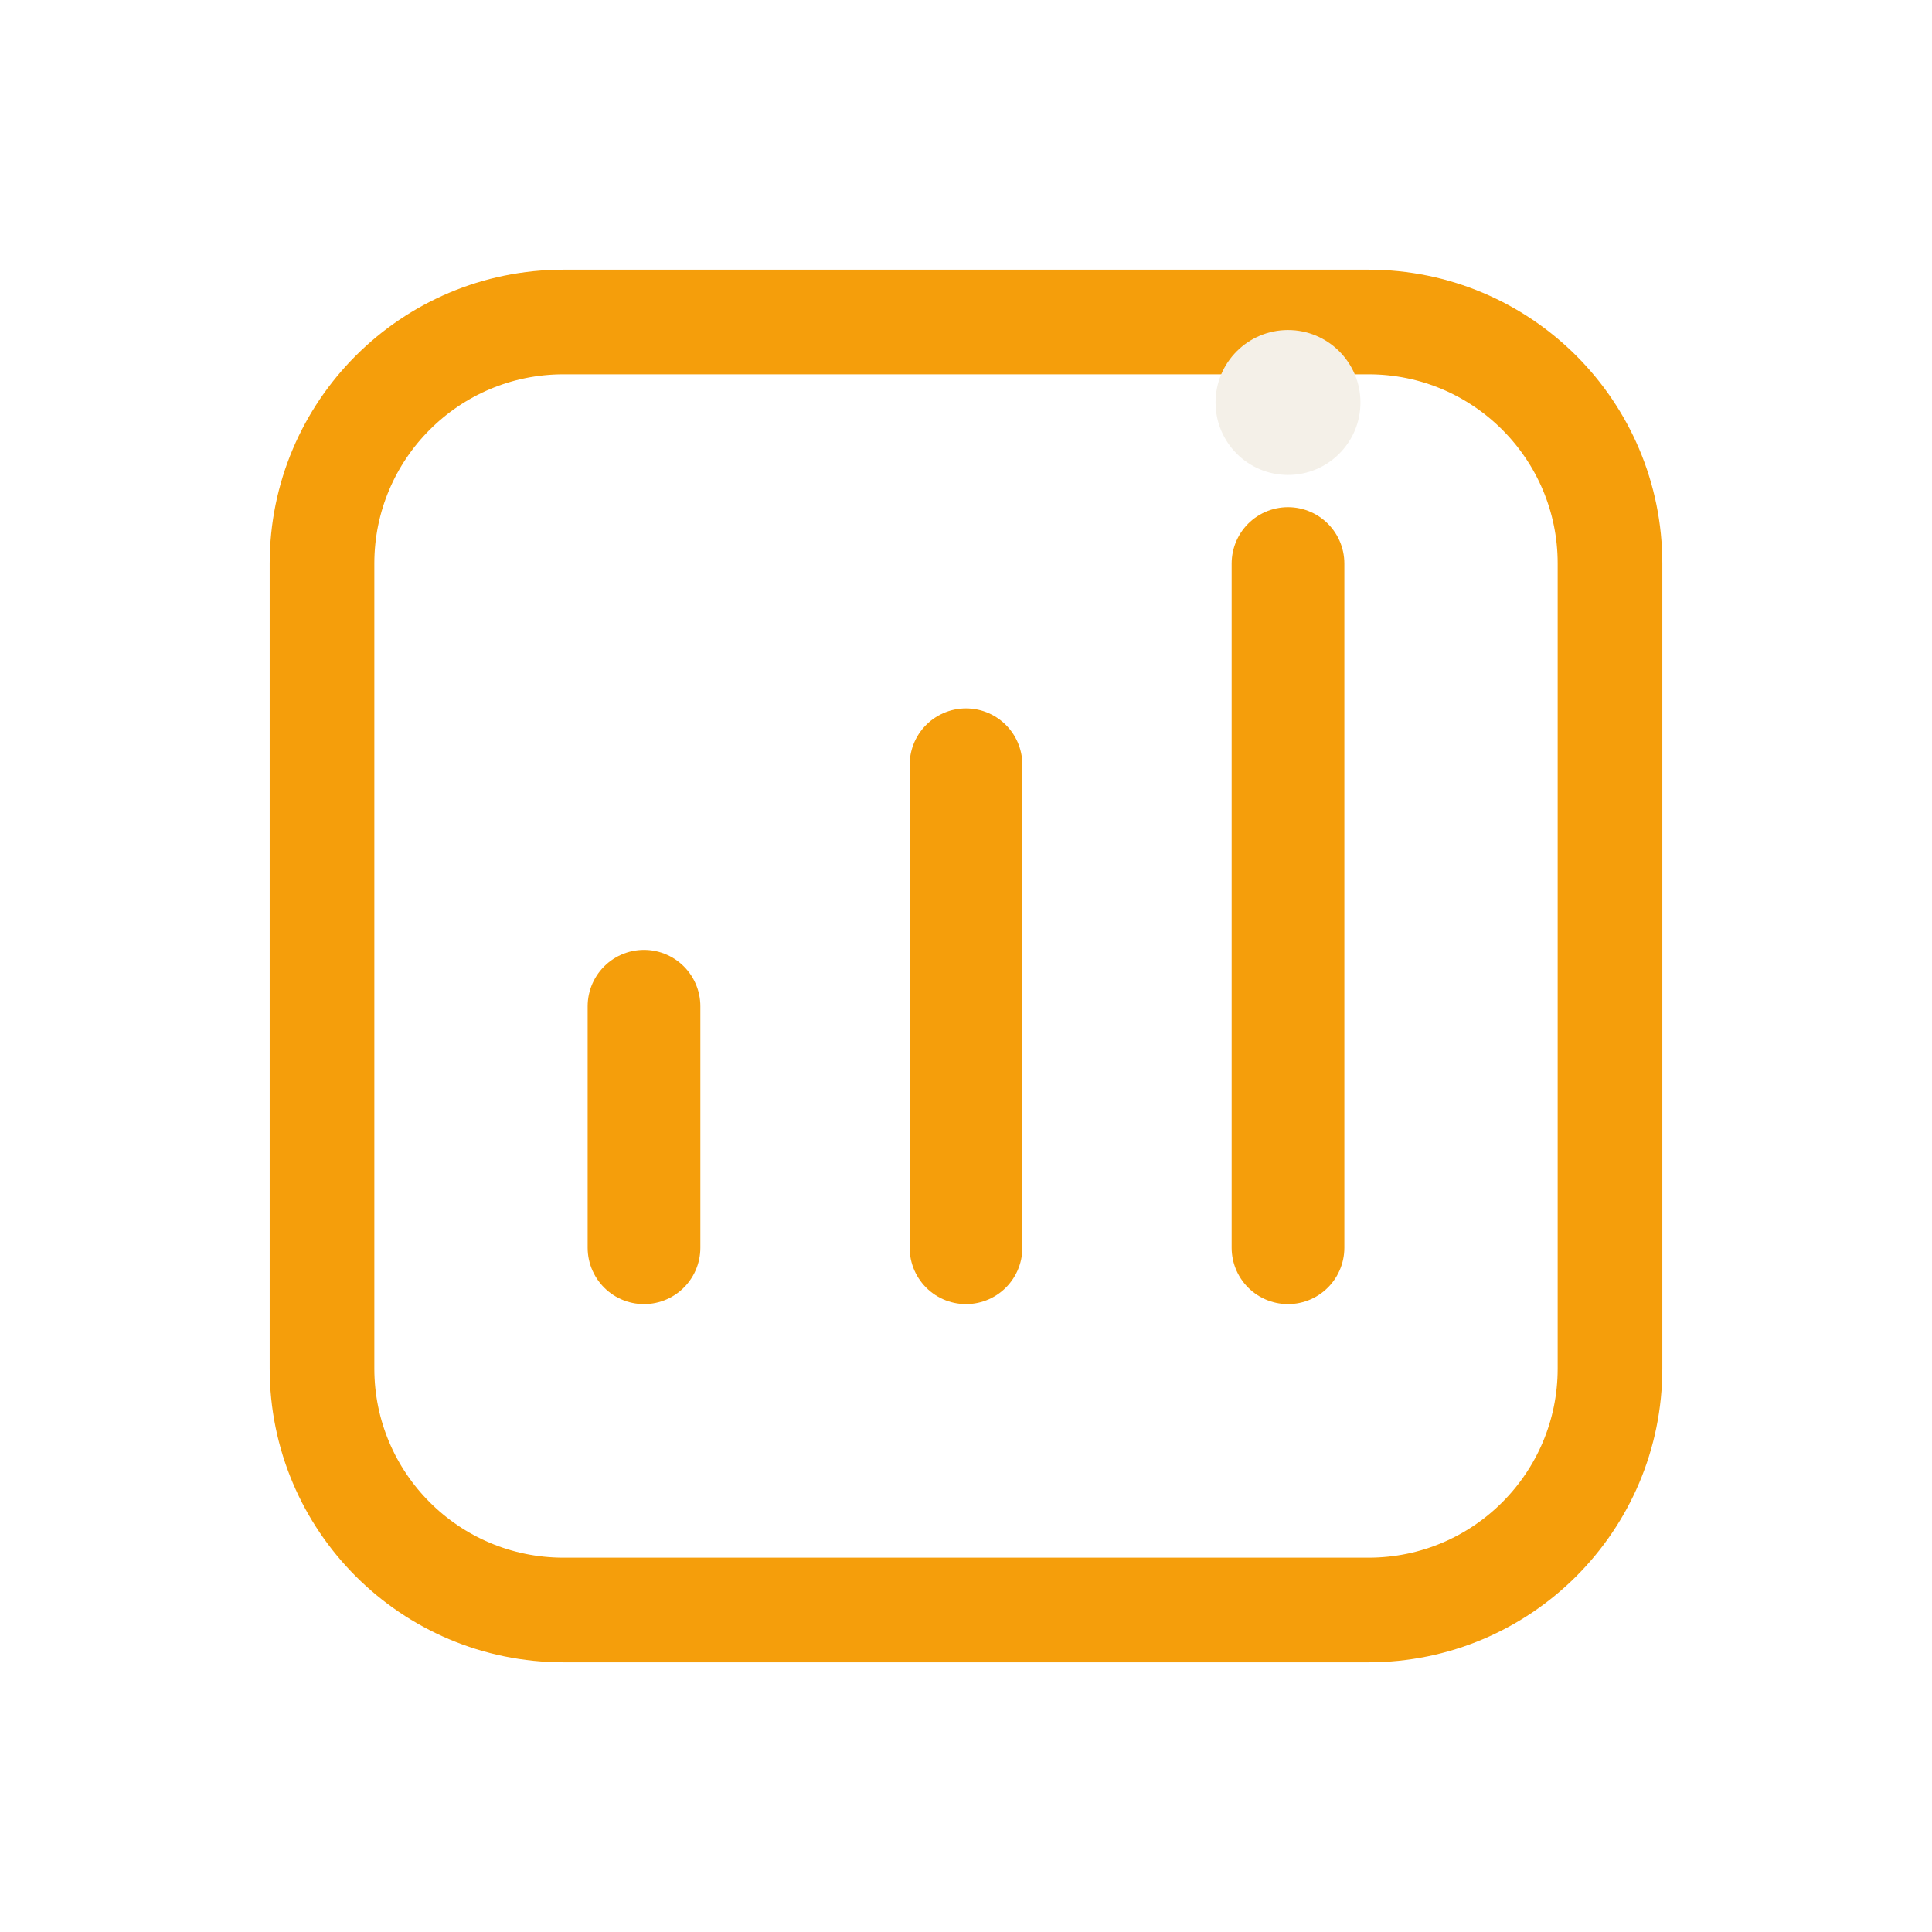
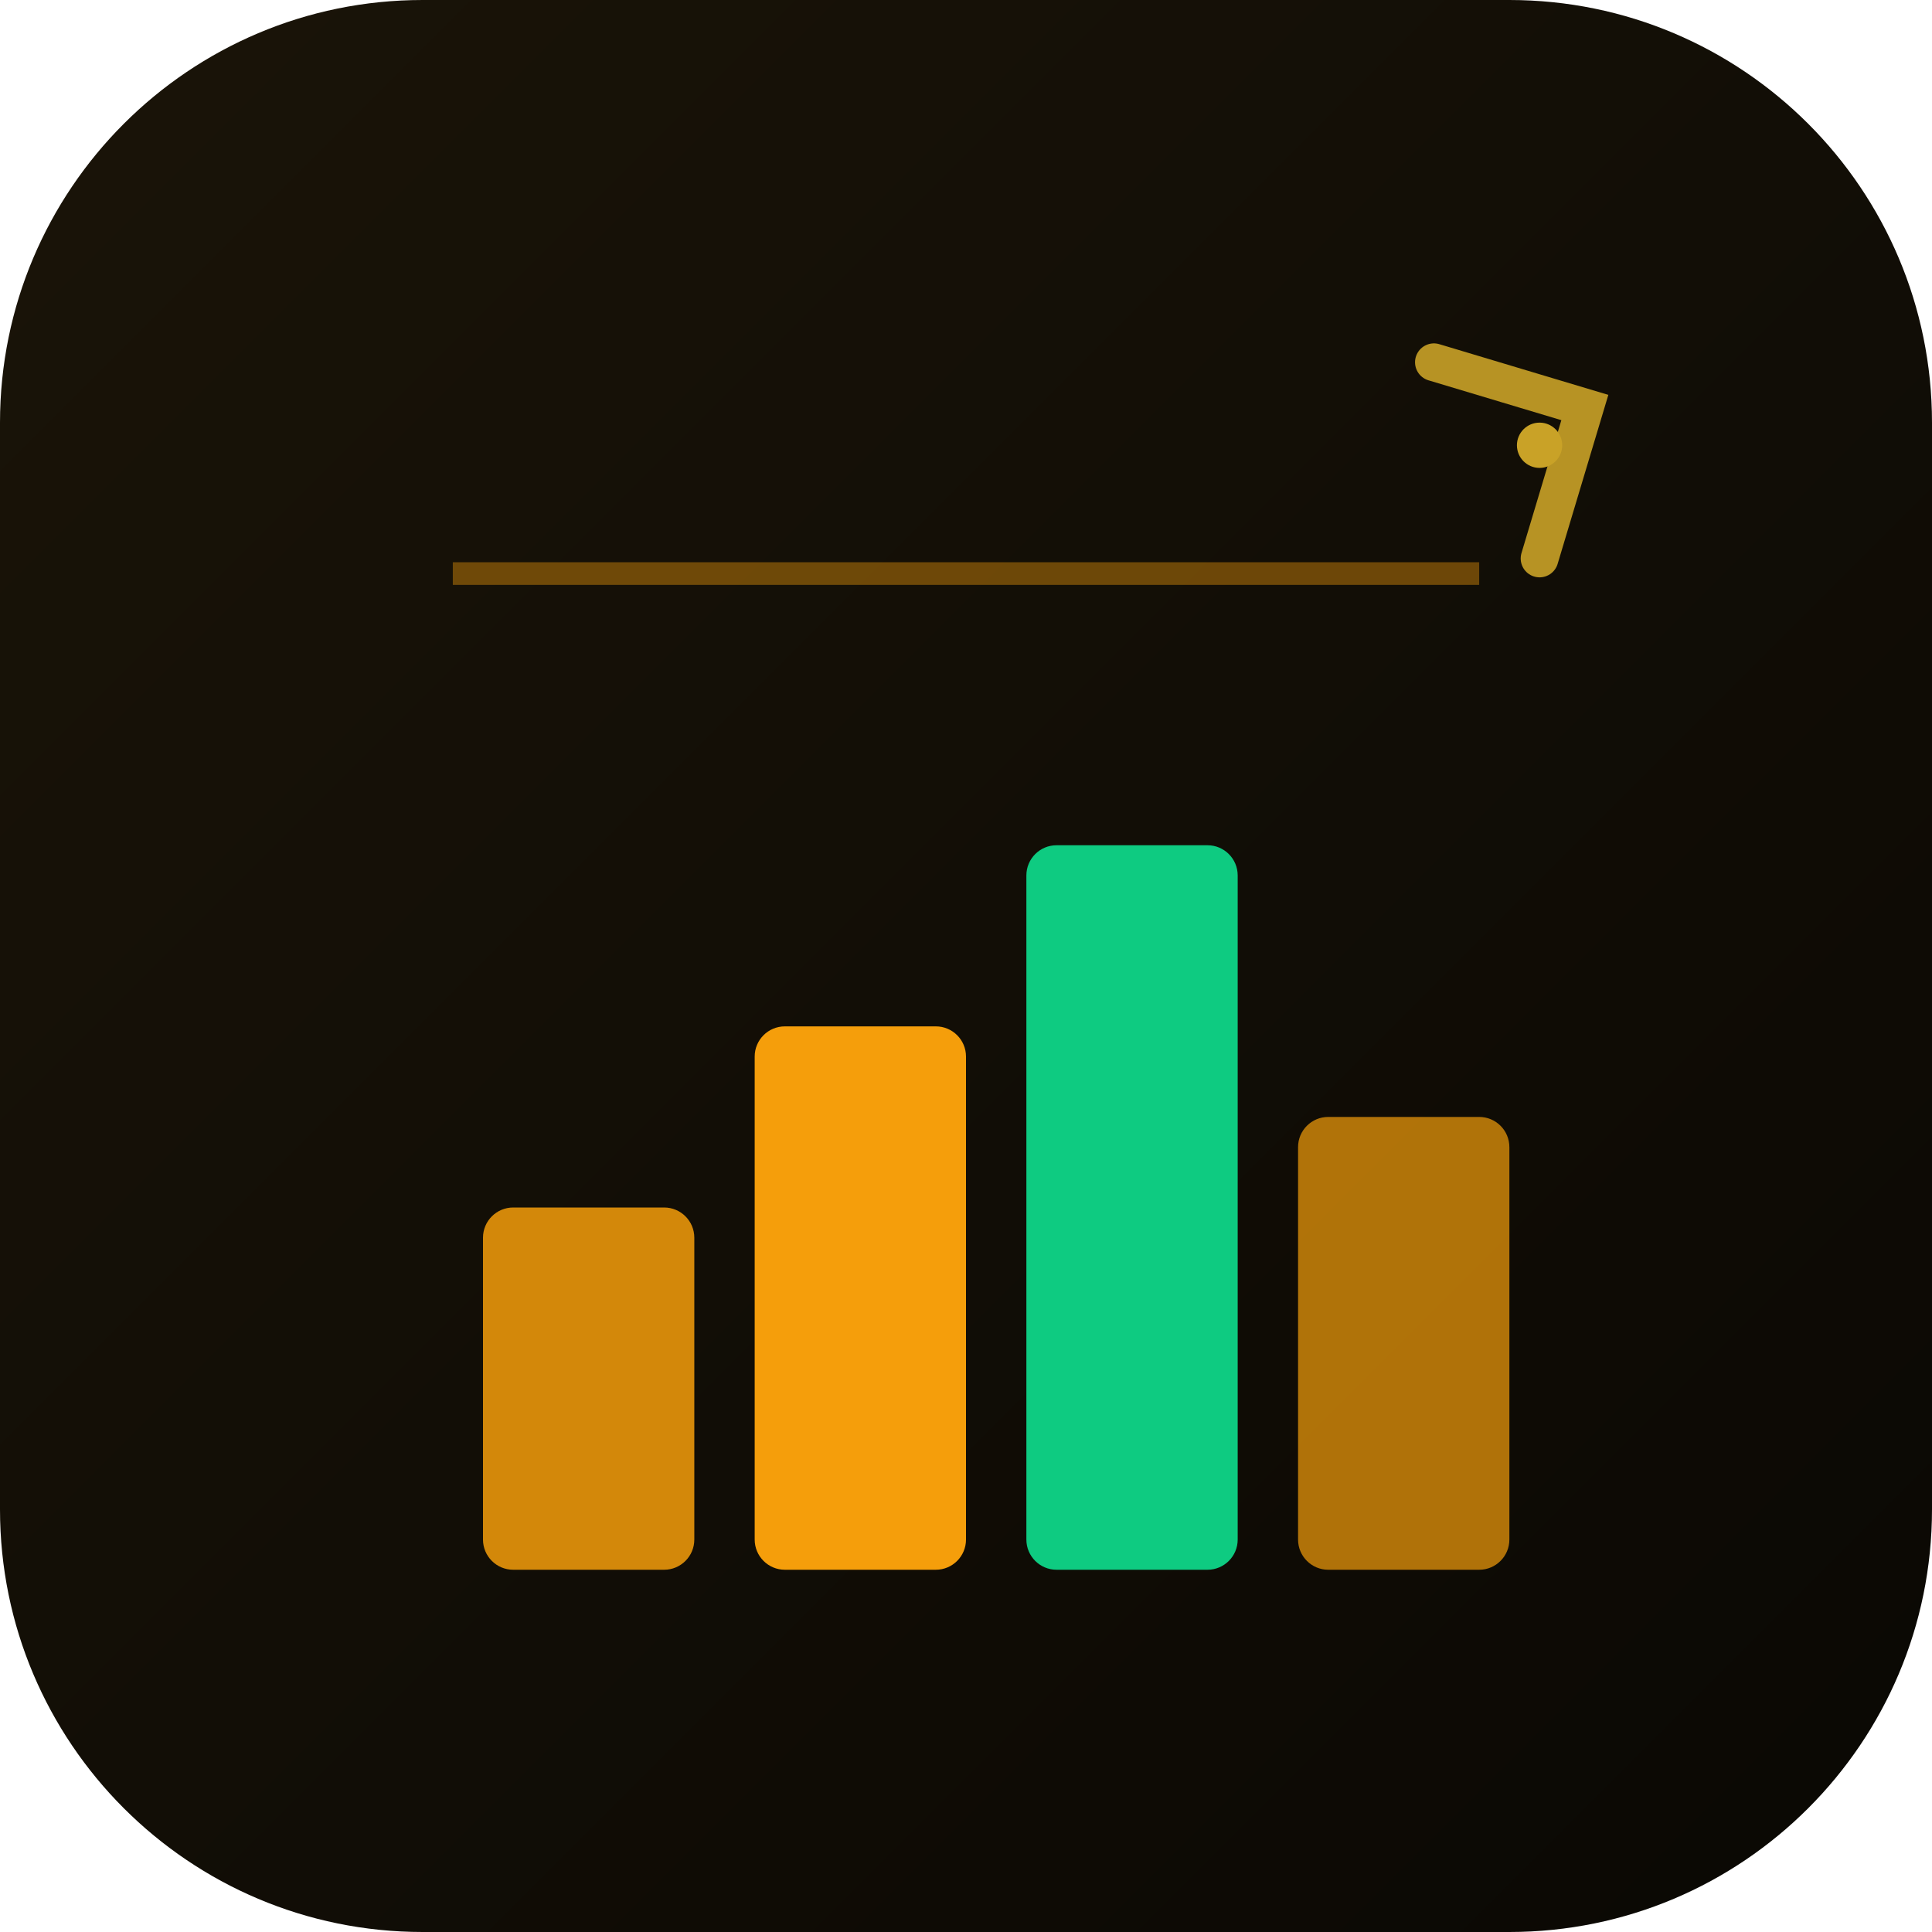
- <svg xmlns="http://www.w3.org/2000/svg" viewBox="0 0 48 48" fill="none" aria-hidden="true">
-   <rect x="8" y="8" width="32" height="32" rx="6" stroke="#F59E0B" stroke-width="2.6" />
-   <path d="M16 31 V25 M24 31 V19 M32 31 V14" stroke="#F59E0B" stroke-width="2.8" stroke-linecap="round" />
-   <circle cx="32" cy="10" r="1.8" fill="#F4F0E8" />
+ <svg xmlns="http://www.w3.org/2000/svg" viewBox="0 0 512 512" role="img">
+   <defs>
+     <linearGradient id="bg" x1="0" y1="0" x2="1" y2="1">
+       <stop offset="0%" stop-color="#1a1408" />
+       <stop offset="100%" stop-color="#0a0804" />
+     </linearGradient>
+   </defs>
+   <rect width="512" height="512" rx="112" fill="url(#bg)" />
+   <path d="M380 96 L420 108 L408 148" stroke="#c9a227" stroke-width="10" stroke-linecap="round" fill="none" opacity=".9" />
+   <circle cx="408" cy="118" r="6" fill="#c9a227" />
+   <rect x="128" y="320" width="56" height="96" rx="8" fill="#f59e0b" opacity=".85" />
+   <rect x="200" y="272" width="56" height="144" rx="8" fill="#f59e0b" />
+   <rect x="272" y="224" width="56" height="192" rx="8" fill="#0ecb81" />
+   <rect x="344" y="296" width="56" height="120" rx="8" fill="#f59e0b" opacity=".7" />
+   <path d="M120 152 H392" stroke="#f59e0b" stroke-width="6" opacity=".4" />
</svg>
